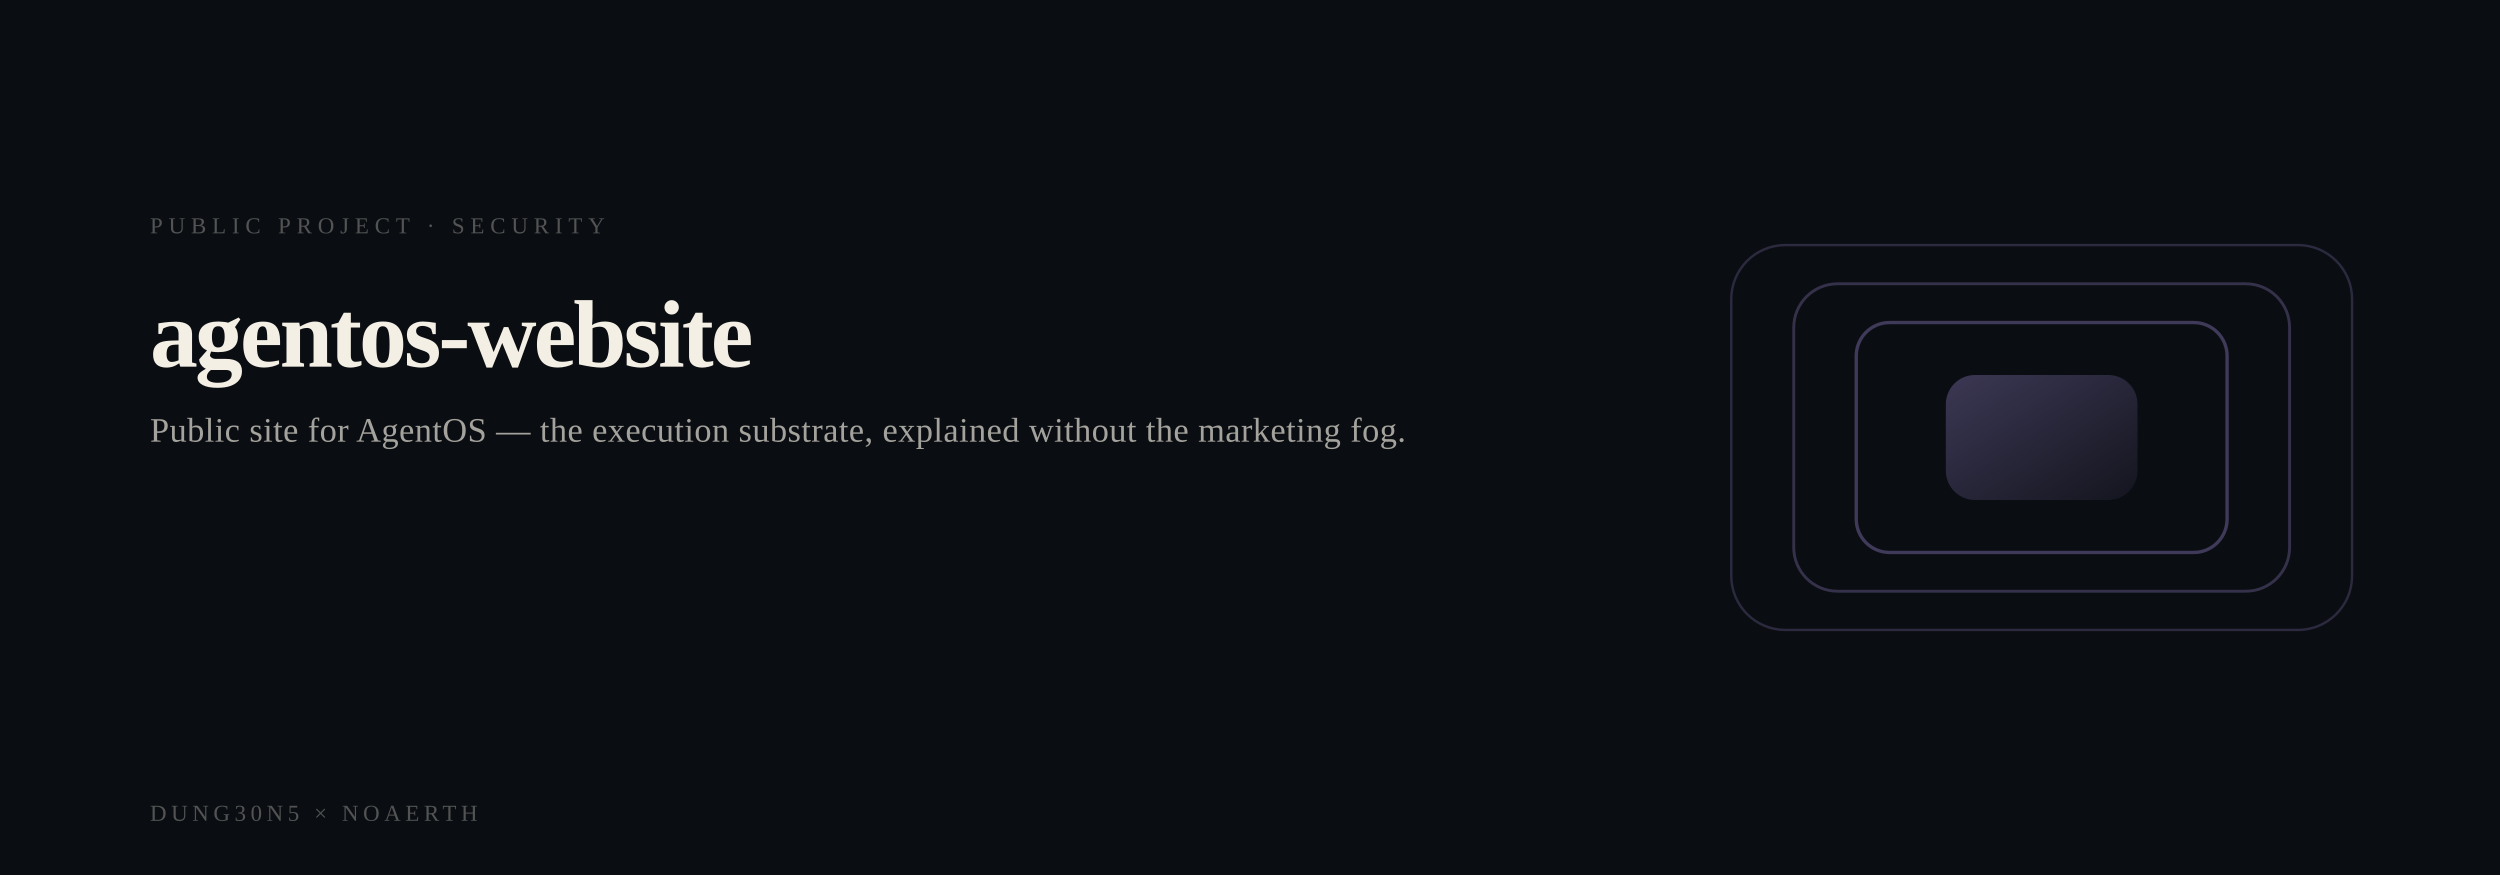
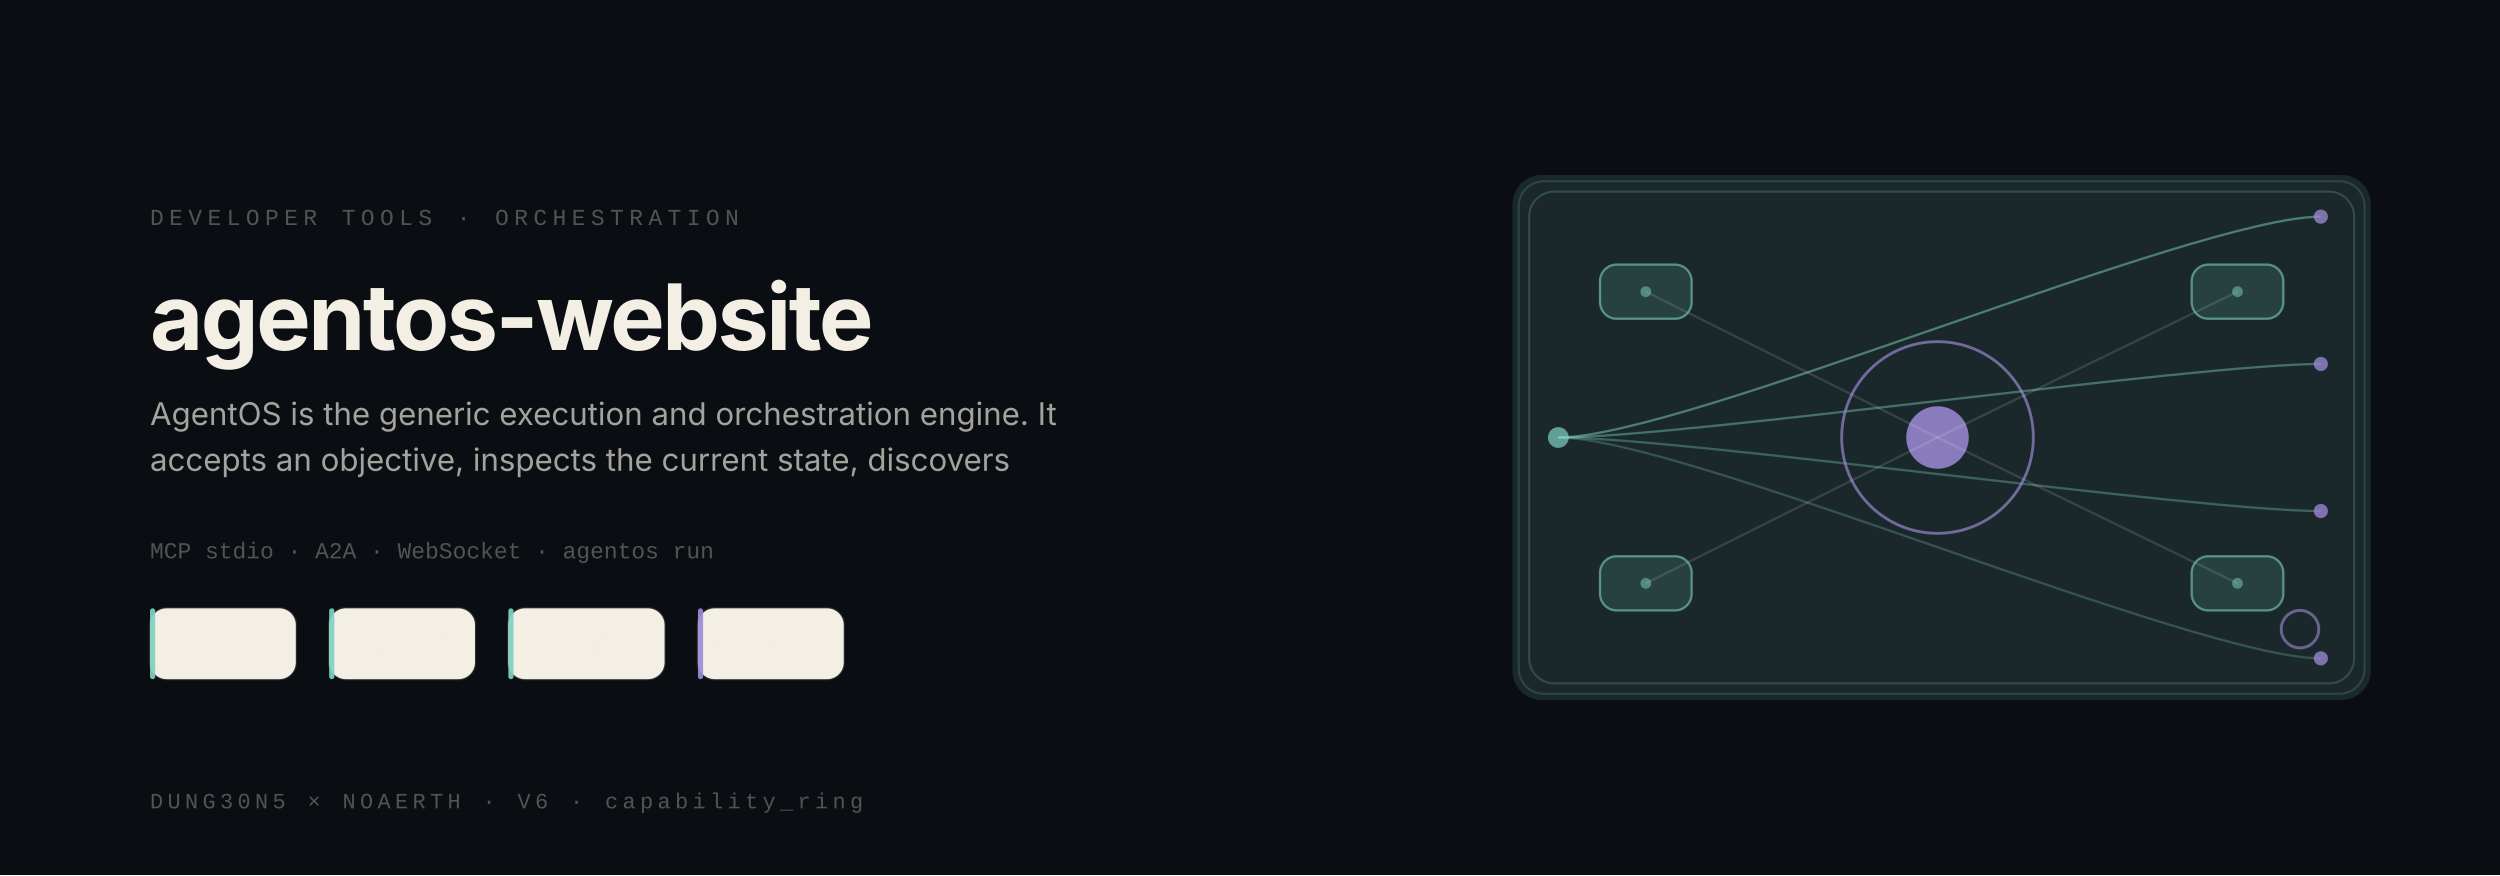
- <svg xmlns="http://www.w3.org/2000/svg" viewBox="0 0 1200 420" width="1200" height="420" role="img" aria-label="agentos-website: lattice with partial connectivity. Motion depicts peers exchange state and converge.">
-   <defs>
-     <linearGradient id="hero-agentos-website-dark-a" x1="0" y1="0" x2="1" y2="1">
-       <stop offset="0" stop-color="#9d8bd6" stop-opacity="0.85" />
-       <stop offset="1" stop-color="#9d8bd6" stop-opacity="0.15" />
-     </linearGradient>
-   </defs>
+ <svg xmlns="http://www.w3.org/2000/svg" viewBox="0 0 1200 420" width="1200" height="420" role="img" aria-label="agentos-website: Interface Layer → Control Layer → Capability Layer → Execution Layer">
  <rect width="1200" height="420" fill="#0a0d12" />
-   <rect x="891" y="154.82" width="178" height="110.36" rx="16" fill="none" stroke="#9d8bd6" stroke-width="1.60" opacity="0.36" />
-   <rect x="861" y="136.22" width="238" height="147.56" rx="21" fill="none" stroke="#9d8bd6" stroke-width="1.38" opacity="0.29" />
-   <rect x="831" y="117.62" width="298" height="184.76" rx="26" fill="none" stroke="#9d8bd6" stroke-width="1.16" opacity="0.23" />
-   <rect x="934" y="180" width="92" height="60" rx="14" fill="url(#hero-agentos-website-dark-a)" opacity="0.40" />
-   <text x="72" y="112" fill="#f4efe44f" font-size="11" letter-spacing="2.8">PUBLIC PROJECT · SECURITY</text>
-   <text x="72" y="176" fill="#f4efe4" font-size="46" font-weight="660" letter-spacing="-1.4">agentos-website</text>
-   <text x="72" y="212" fill="#f4efe4a8" font-size="16.5" letter-spacing="0.2">Public site for AgentOS — the execution substrate, explained without the marketing fog.</text>
-   <rect x="72" y="266" width="106" height="40" rx="9" fill="#f4efe4" fill-opacity="0.05" stroke="#f4efe424" stroke-width="1.1" opacity="0">
-     <animate attributeName="opacity" from="0" to="1" dur="0.5s" begin="0.50s" fill="freeze" />
-   </rect>
-   <rect x="72" y="266" width="2.5" height="40" rx="1.2" fill="#9d8bd6" opacity="0">
-     <animate attributeName="opacity" from="0" to="0.9" dur="0.5s" begin="0.50s" fill="freeze" />
-   </rect>
-   <text x="125" y="291" fill="#f4efe4" font-size="11.5" text-anchor="middle" font-family="ui-monospace,SFMono-Regular,Menlo,monospace" opacity="0">request<animate attributeName="opacity" from="0" to="1" dur="0.5s" begin="0.65s" fill="freeze" />
-   </text>
-   <rect x="194" y="266" width="106" height="40" rx="9" fill="#f4efe4" fill-opacity="0.05" stroke="#f4efe424" stroke-width="1.1" opacity="0">
-     <animate attributeName="opacity" from="0" to="1" dur="0.5s" begin="1.00s" fill="freeze" />
-   </rect>
-   <rect x="194" y="266" width="2.5" height="40" rx="1.2" fill="#9d8bd6" opacity="0">
-     <animate attributeName="opacity" from="0" to="0.9" dur="0.5s" begin="1.00s" fill="freeze" />
-   </rect>
-   <text x="247" y="291" fill="#f4efe4" font-size="11.5" text-anchor="middle" font-family="ui-monospace,SFMono-Regular,Menlo,monospace" opacity="0">peer exchange<animate attributeName="opacity" from="0" to="1" dur="0.5s" begin="1.15s" fill="freeze" />
-   </text>
-   <rect x="316" y="266" width="106" height="40" rx="9" fill="#f4efe4" fill-opacity="0.05" stroke="#f4efe424" stroke-width="1.1" opacity="0">
-     <animate attributeName="opacity" from="0" to="1" dur="0.5s" begin="1.50s" fill="freeze" />
-   </rect>
-   <rect x="316" y="266" width="2.5" height="40" rx="1.2" fill="#9d8bd6" opacity="0">
-     <animate attributeName="opacity" from="0" to="0.9" dur="0.5s" begin="1.50s" fill="freeze" />
-   </rect>
-   <text x="369" y="291" fill="#f4efe4" font-size="11.5" text-anchor="middle" font-family="ui-monospace,SFMono-Regular,Menlo,monospace" opacity="0">attest<animate attributeName="opacity" from="0" to="1" dur="0.5s" begin="1.65s" fill="freeze" />
-   </text>
-   <rect x="438" y="266" width="106" height="40" rx="9" fill="#f4efe4" fill-opacity="0.05" stroke="#f4efe424" stroke-width="1.1" opacity="0">
-     <animate attributeName="opacity" from="0" to="1" dur="0.5s" begin="2.00s" fill="freeze" />
-   </rect>
-   <rect x="438" y="266" width="2.5" height="40" rx="1.2" fill="#e7c27a" opacity="0">
-     <animate attributeName="opacity" from="0" to="0.9" dur="0.5s" begin="2.00s" fill="freeze" />
-   </rect>
-   <text x="491" y="291" fill="#f4efe4" font-size="11.5" text-anchor="middle" font-family="ui-monospace,SFMono-Regular,Menlo,monospace" opacity="0">accept<animate attributeName="opacity" from="0" to="1" dur="0.5s" begin="2.15s" fill="freeze" />
-   </text>
-   <text x="72" y="394" fill="#f4efe44f" font-size="11" letter-spacing="2.2">DUNG30N5 × NOAERTH</text>
+   <text x="72" y="108" font-family="ui-monospace, SFMono-Regular, Menlo, Monaco, Consolas, 'Liberation Mono', monospace" font-size="11" letter-spacing="2.6" fill="#f4efe44f">DEVELOPER TOOLS · ORCHESTRATION</text>
+   <text x="72" y="168" font-family="-apple-system, BlinkMacSystemFont, 'Segoe UI', Inter, Helvetica, Arial, sans-serif" font-size="44" font-weight="660" letter-spacing="-1.2" fill="#f4efe4">agentos-website</text>
+   <text x="72" y="204" font-family="-apple-system, BlinkMacSystemFont, 'Segoe UI', Inter, Helvetica, Arial, sans-serif" font-size="15" fill="#f4efe4a8">AgentOS is the generic execution and orchestration engine. It</text>
+   <text x="72" y="226" font-family="-apple-system, BlinkMacSystemFont, 'Segoe UI', Inter, Helvetica, Arial, sans-serif" font-size="15" fill="#f4efe4a8">accepts an objective, inspects the current state, discovers</text>
+   <text x="72" y="268" font-family="ui-monospace, SFMono-Regular, Menlo, Monaco, Consolas, 'Liberation Mono', monospace" font-size="11" fill="#f4efe44f">MCP stdio · A2A · WebSocket · agentos run</text>
+   <rect x="72.0" y="292.0" width="70.0" height="34.0" rx="8" fill="#f4efe4" stroke="#f4efe424" stroke-width="1.1" />
+   <rect x="72.0" y="292.0" width="2.5" height="34.0" rx="1.2" fill="#7fd1c1" opacity="0.92" />
+   <text x="107.0" y="314" font-family="ui-monospace, SFMono-Regular, Menlo, Monaco, Consolas, 'Liberation Mono', monospace" font-size="11" fill="#f4efe4" fill-opacity="0.82" text-anchor="middle">Interface</text>
+   <rect x="158.0" y="292.0" width="70.0" height="34.0" rx="8" fill="#f4efe4" stroke="#f4efe424" stroke-width="1.1" />
+   <rect x="158.0" y="292.0" width="2.5" height="34.0" rx="1.2" fill="#7fd1c1" opacity="0.92" />
+   <text x="193.0" y="314" font-family="ui-monospace, SFMono-Regular, Menlo, Monaco, Consolas, 'Liberation Mono', monospace" font-size="11" fill="#f4efe4" fill-opacity="0.82" text-anchor="middle">Control</text>
+   <rect x="244.0" y="292.0" width="75.0" height="34.0" rx="8" fill="#f4efe4" stroke="#f4efe424" stroke-width="1.1" />
+   <rect x="244.0" y="292.0" width="2.5" height="34.0" rx="1.2" fill="#7fd1c1" opacity="0.92" />
+   <text x="281.5" y="314" font-family="ui-monospace, SFMono-Regular, Menlo, Monaco, Consolas, 'Liberation Mono', monospace" font-size="11" fill="#f4efe4" fill-opacity="0.82" text-anchor="middle">Capability</text>
+   <rect x="335.0" y="292.0" width="70.0" height="34.0" rx="8" fill="#f4efe4" stroke="#f4efe424" stroke-width="1.1" />
+   <rect x="335.0" y="292.0" width="2.5" height="34.0" rx="1.2" fill="#9d8bd6" opacity="0.92" />
+   <text x="370.0" y="314" font-family="ui-monospace, SFMono-Regular, Menlo, Monaco, Consolas, 'Liberation Mono', monospace" font-size="11" fill="#f4efe4" fill-opacity="0.82" text-anchor="middle">Execution</text>
+   <rect x="726.0" y="84.0" width="412.0" height="252.0" rx="14" fill="#7fd1c1" fill-opacity="0.14" />
+   <rect x="729.0" y="87.0" width="406.0" height="246.0" rx="12" fill="none" stroke="#7fd1c1" stroke-width="1" stroke-opacity="0.18" />
+   <circle cx="748.0" cy="210.0" r="5" fill="#7fd1c1" opacity="0.7" />
+   <path d="M748.0 210.0 C808.0 210.0 1054.0 104.0 1114.0 104.0" fill="none" stroke="#7fd1c1" stroke-width="1.1" opacity="0.50" />
+   <circle cx="1114.0" cy="104.0" r="3.4" fill="#9d8bd6" opacity="0.75" />
+   <path d="M748.0 210.0 C808.0 210.0 1054.0 174.7 1114.0 174.7" fill="none" stroke="#7fd1c1" stroke-width="1.1" opacity="0.42" />
+   <circle cx="1114.0" cy="174.7" r="3.4" fill="#9d8bd6" opacity="0.75" />
+   <path d="M748.0 210.0 C808.0 210.0 1054.0 245.3 1114.0 245.3" fill="none" stroke="#7fd1c1" stroke-width="1.1" opacity="0.34" />
+   <circle cx="1114.0" cy="245.3" r="3.4" fill="#9d8bd6" opacity="0.75" />
+   <path d="M748.0 210.0 C808.0 210.0 1054.0 316.0 1114.0 316.0" fill="none" stroke="#7fd1c1" stroke-width="1.1" opacity="0.26" />
+   <circle cx="1114.0" cy="316.0" r="3.4" fill="#9d8bd6" opacity="0.75" />
+   <rect x="734.0" y="92.0" width="396.0" height="236.0" rx="12" fill="none" stroke="#7fd1c1" stroke-width="1" stroke-opacity="0.22" />
+   <circle cx="1104.0" cy="302.0" r="9" fill="none" stroke="#9d8bd6" stroke-width="1.4" opacity="0.6" />
+   <circle cx="930" cy="210" r="46" fill="none" stroke="#9d8bd6" stroke-width="1.4" opacity="0.55" />
+   <circle cx="930" cy="210" r="15" fill="#9d8bd6" opacity="0.85" />
+   <circle cx="930.0" cy="210.0" r="46.0" fill="none" stroke="#9d8bd6" stroke-width="1.1" opacity="0.28" />
+   <line x1="790" y1="140" x2="930" y2="210" stroke="#f4efe424" stroke-width="1.1" />
+   <circle cx="790.0" cy="140.0" r="2.6" fill="#7fd1c1" opacity="0.5" />
+   <rect x="768" y="127" width="44" height="26" rx="8" fill="#7fd1c1" fill-opacity="0.14" stroke="#7fd1c1" stroke-width="1.1" stroke-opacity="0.6" opacity="1" />
+   <line x1="1074" y1="140" x2="930" y2="210" stroke="#f4efe424" stroke-width="1.1" />
+   <circle cx="1074.0" cy="140.0" r="2.6" fill="#7fd1c1" opacity="0.5" />
+   <rect x="1052" y="127" width="44" height="26" rx="8" fill="#7fd1c1" fill-opacity="0.14" stroke="#7fd1c1" stroke-width="1.1" stroke-opacity="0.6" opacity="1" />
+   <line x1="790" y1="280" x2="930" y2="210" stroke="#f4efe424" stroke-width="1.1" />
+   <circle cx="790.0" cy="280.0" r="2.6" fill="#7fd1c1" opacity="0.5" />
+   <rect x="768" y="267" width="44" height="26" rx="8" fill="#7fd1c1" fill-opacity="0.14" stroke="#7fd1c1" stroke-width="1.1" stroke-opacity="0.6" opacity="1" />
+   <line x1="1074" y1="280" x2="930" y2="210" stroke="#f4efe424" stroke-width="1.1" />
+   <circle cx="1074.0" cy="280.0" r="2.6" fill="#7fd1c1" opacity="0.5" />
+   <rect x="1052" y="267" width="44" height="26" rx="8" fill="#7fd1c1" fill-opacity="0.14" stroke="#7fd1c1" stroke-width="1.1" stroke-opacity="0.6" opacity="1" />
+   <text x="72" y="388" font-family="ui-monospace, SFMono-Regular, Menlo, Monaco, Consolas, 'Liberation Mono', monospace" font-size="10.5" letter-spacing="2.1" fill="#f4efe44f">DUNG30N5 × NOAERTH · V6 · capability_ring</text>
</svg>
